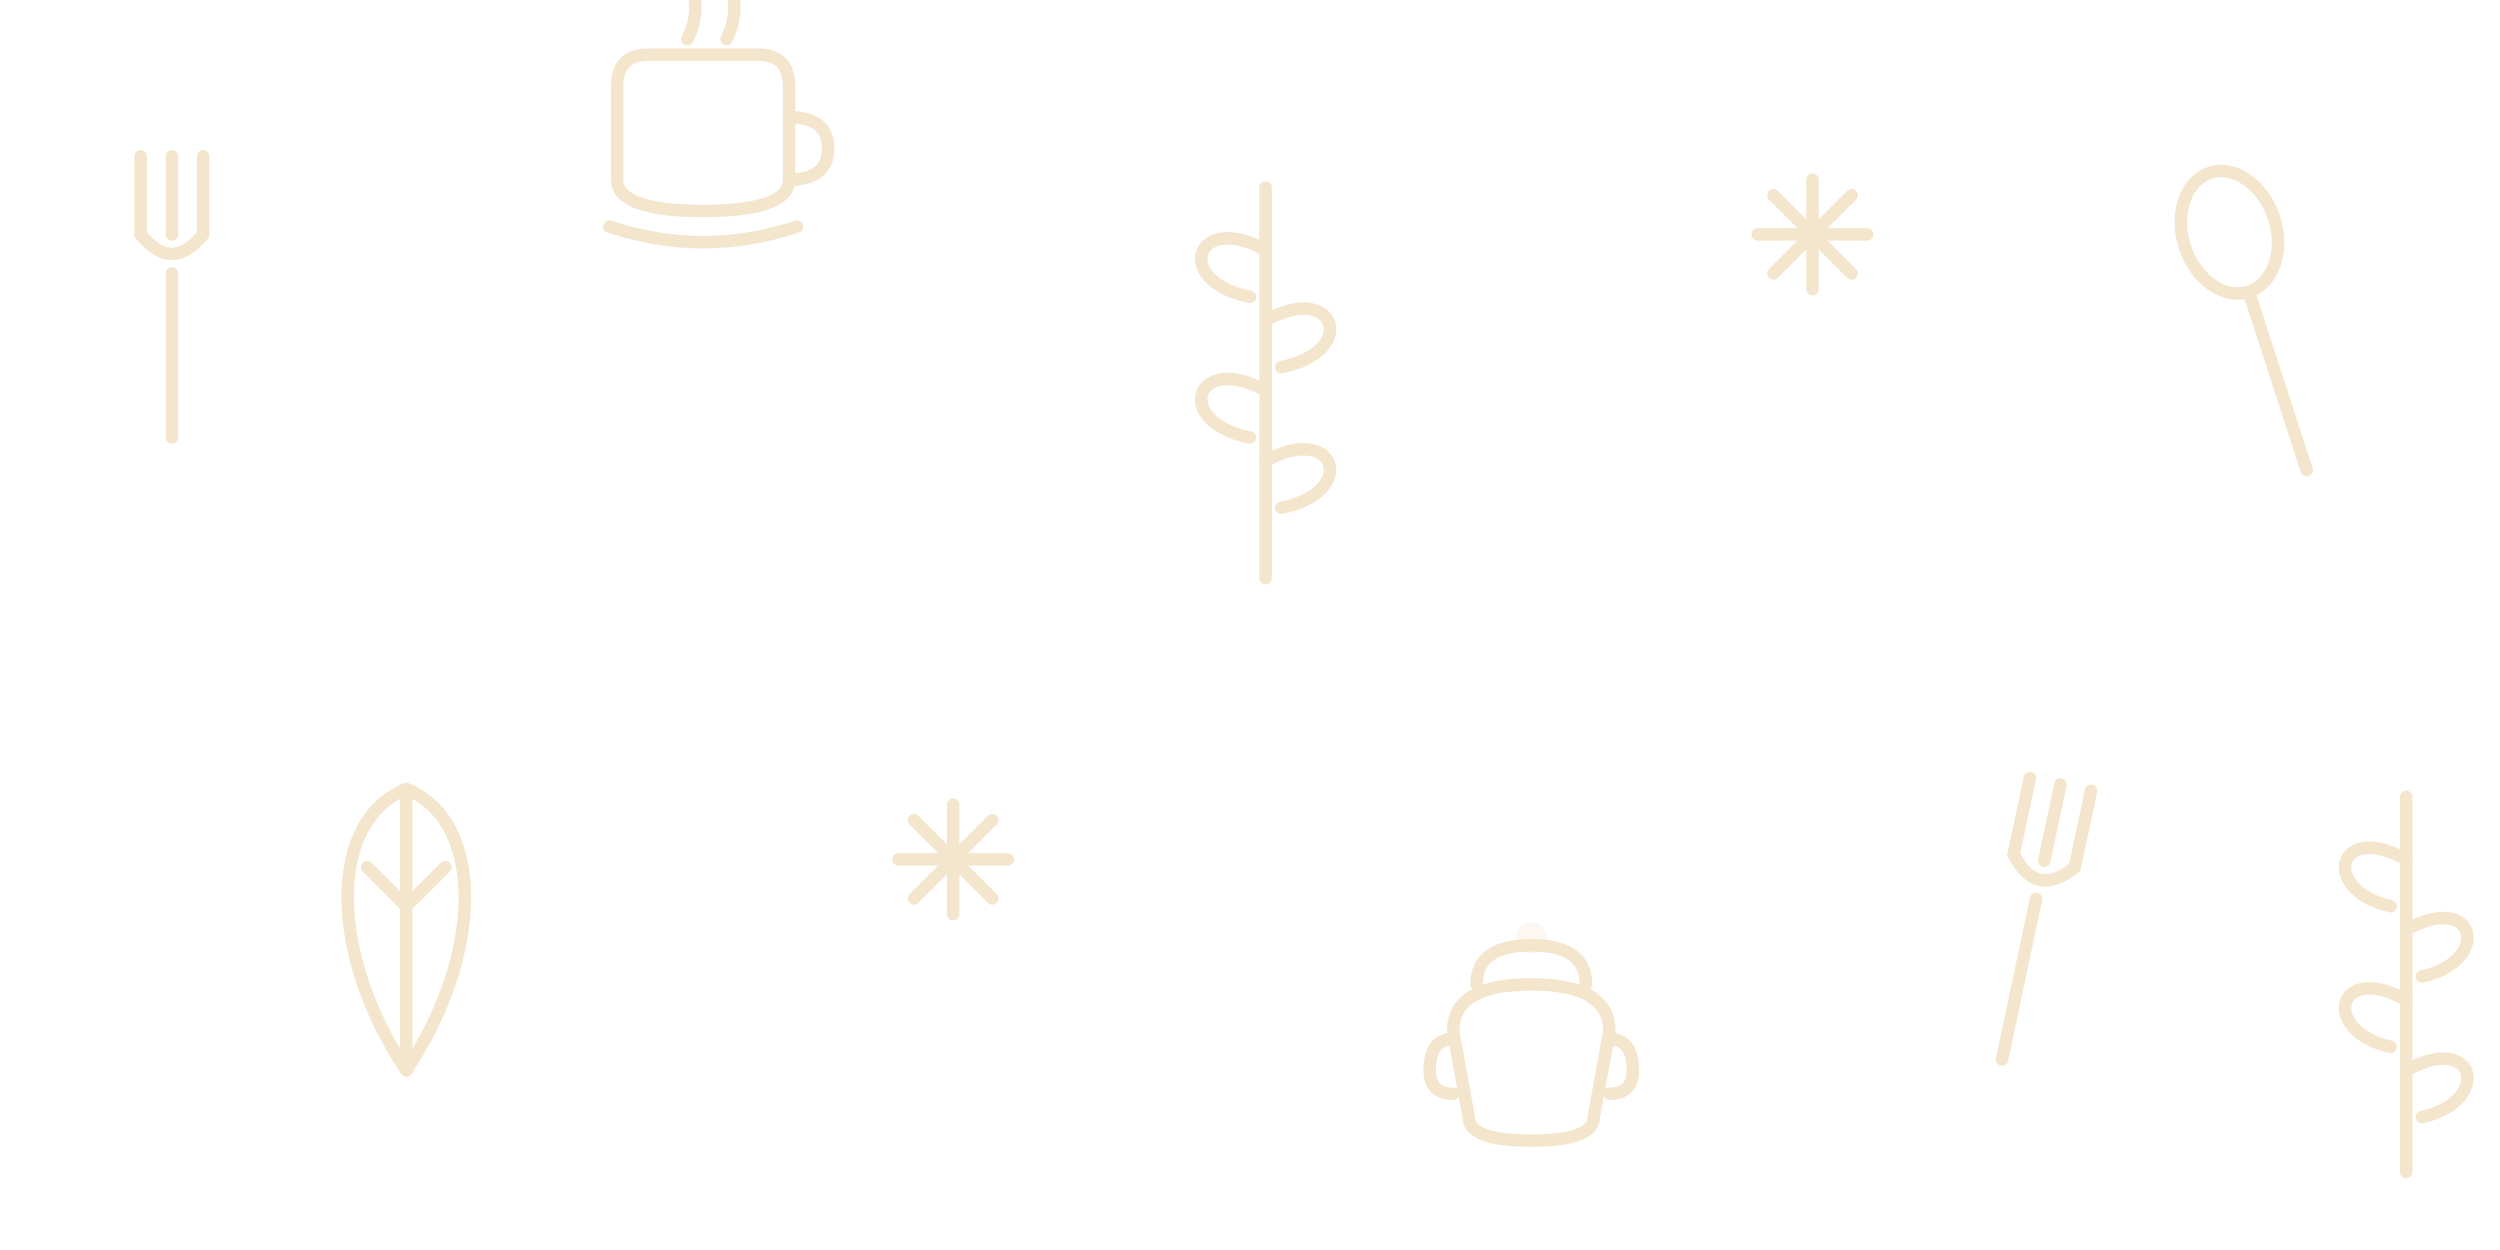
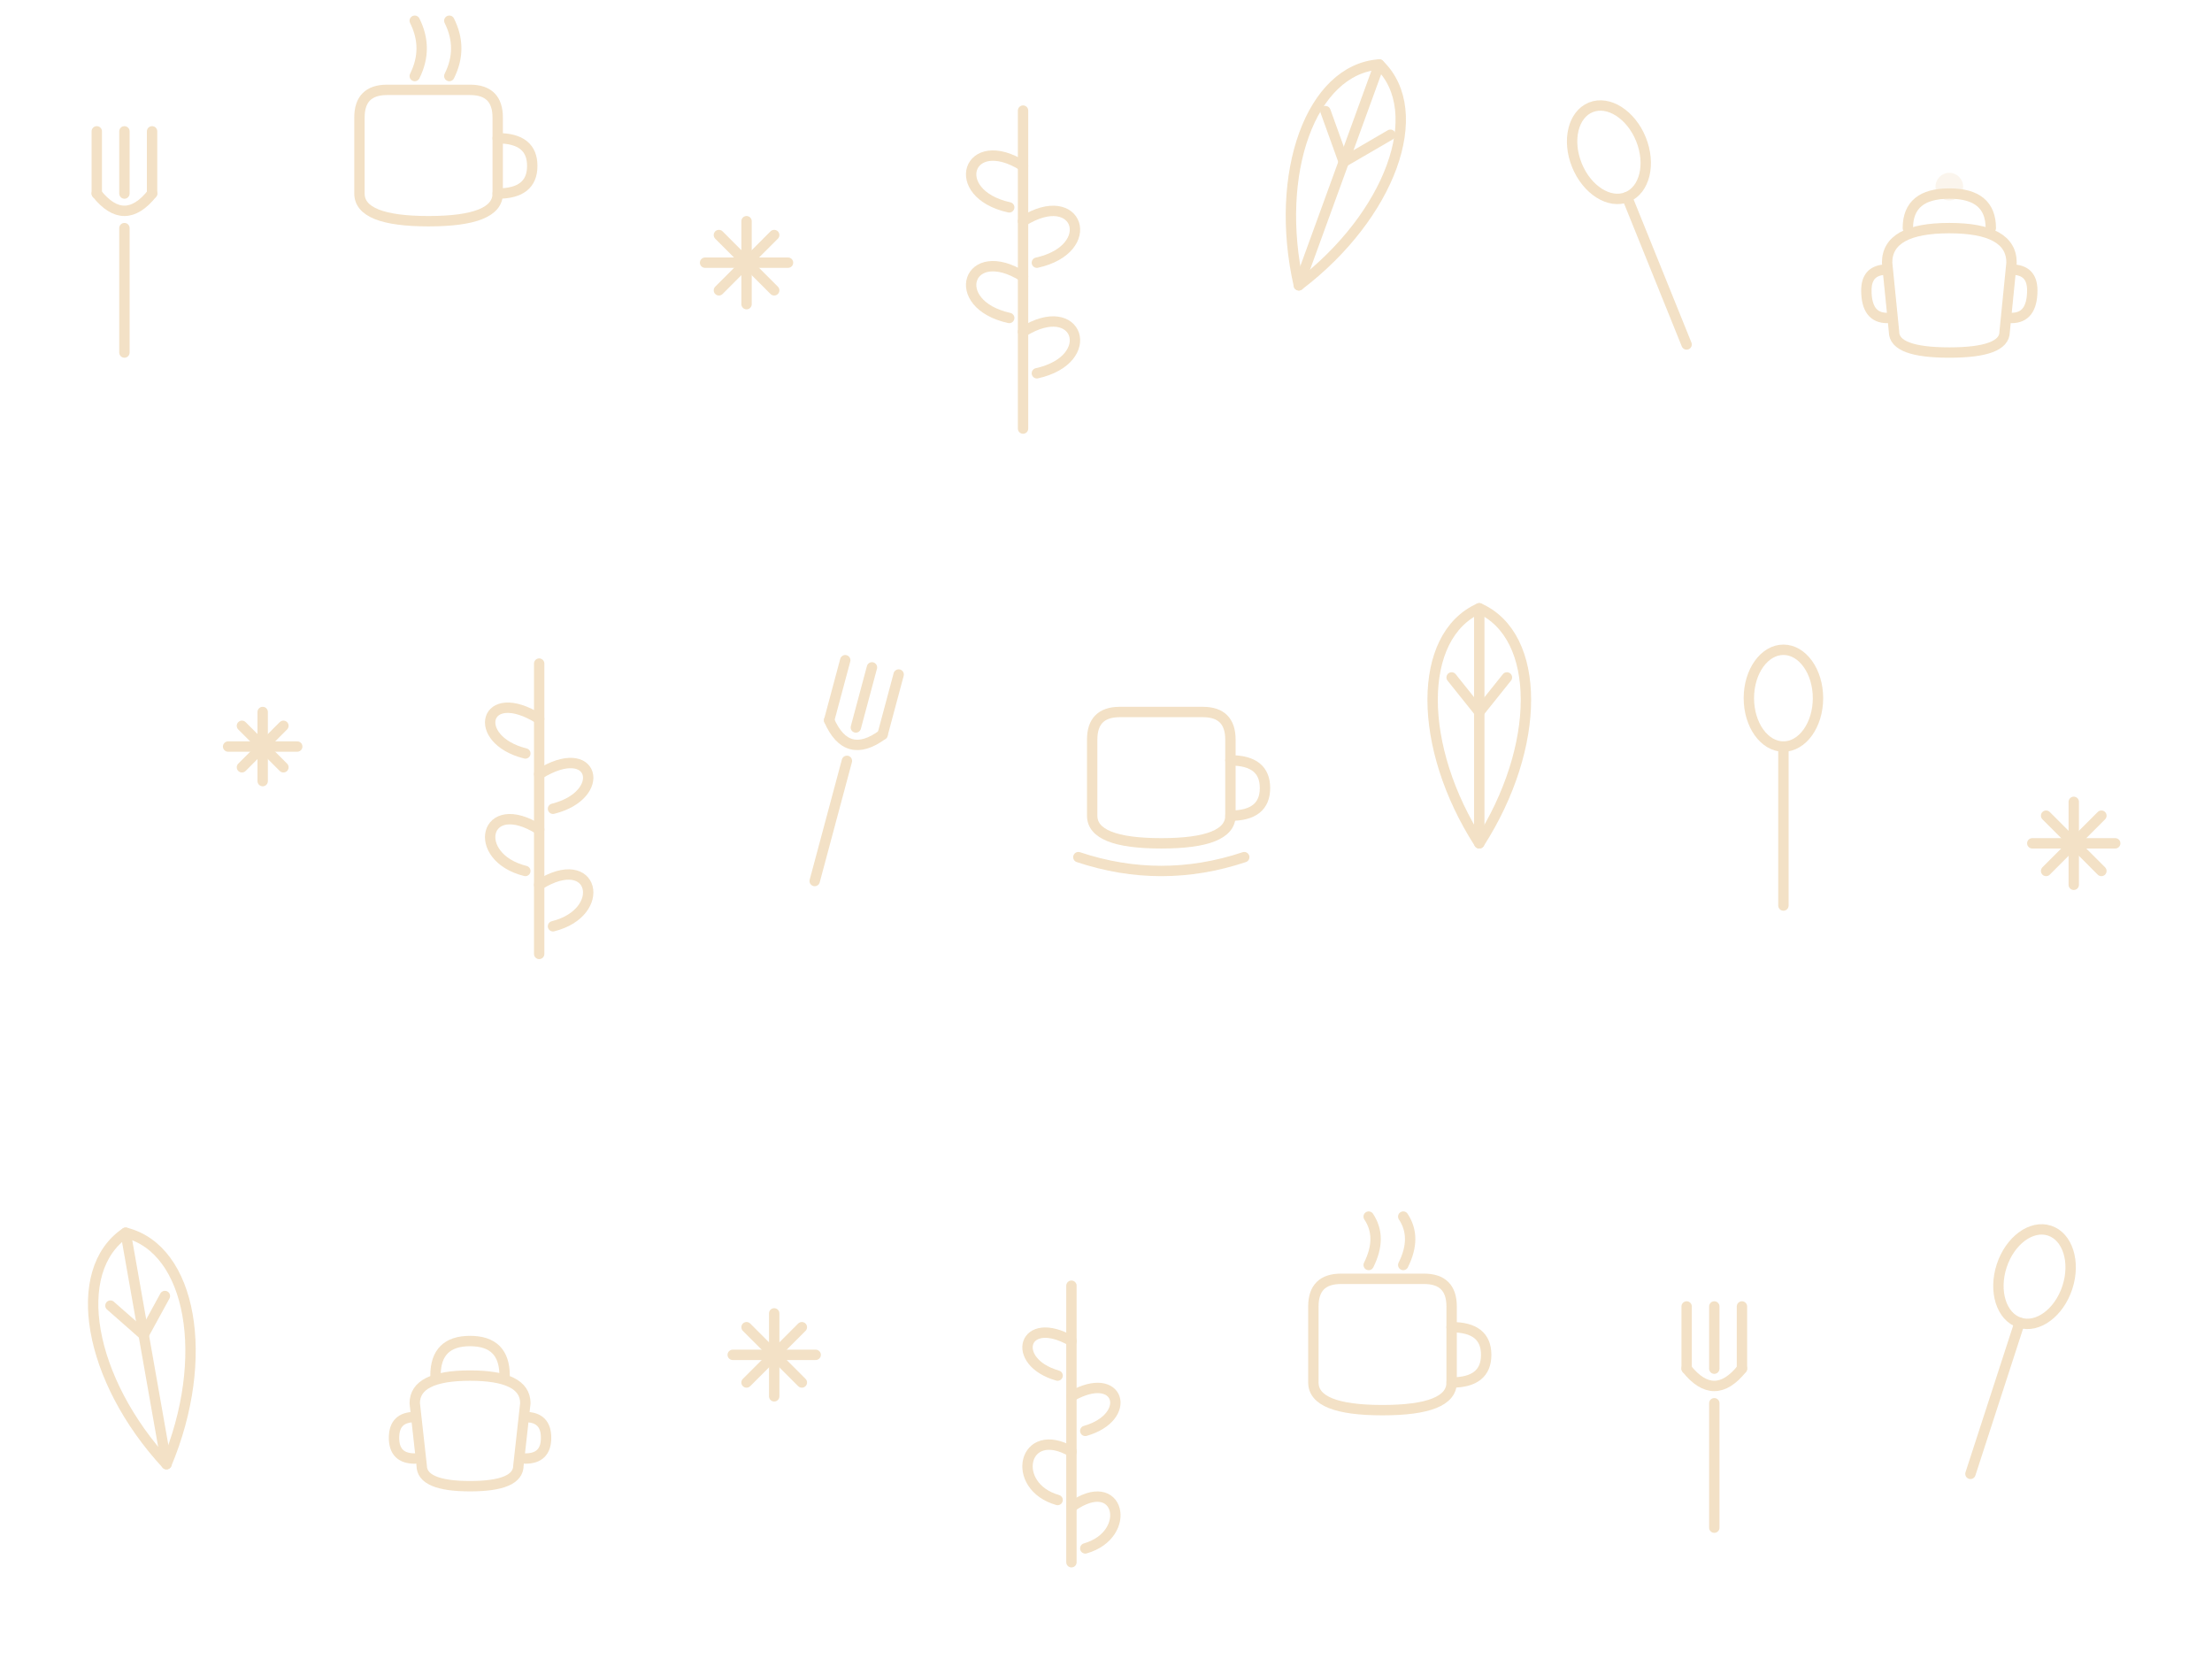
- <svg xmlns="http://www.w3.org/2000/svg" width="320" height="160" viewBox="0 0 320 160">
-   <g stroke="#D8A14A" stroke-width="1.6" fill="none" stroke-linecap="round" stroke-linejoin="round" opacity="0.28">
-     <g transform="translate(22,38)">
-       <line x1="-4" y1="-18" x2="-4" y2="-8" />
-       <line x1="0" y1="-18" x2="0" y2="-8" />
-       <line x1="4" y1="-18" x2="4" y2="-8" />
-       <path d="M-4,-8 Q0,-3 4,-8" />
-       <line x1="0" y1="-3" x2="0" y2="18" />
+ <svg xmlns="http://www.w3.org/2000/svg" width="320" height="240" viewBox="0 0 320 240">
+   <g stroke="#D8A14A" stroke-width="1.5" fill="none" stroke-linecap="round" stroke-linejoin="round" opacity="0.32">
+     <g transform="translate(18,35)">
+       <line x1="-4" y1="-16" x2="-4" y2="-7" />
+       <line x1="0" y1="-16" x2="0" y2="-7" />
+       <line x1="4" y1="-16" x2="4" y2="-7" />
+       <path d="M-4,-7 Q0,-2 4,-7" />
+       <line x1="0" y1="-2" x2="0" y2="16" />
    </g>
-     <g transform="translate(90,24)">
-       <path d="M-11,-1 L-11,-13 Q-11,-17 -7,-17 L7,-17 Q11,-17 11,-13 L11,-1 Q11,3 0,3 Q-11,3 -11,-1 Z" />
-       <path d="M11,-9 Q16,-9 16,-5 Q16,-1 11,-1" />
-       <path d="M-12,5 Q0,9 12,5" />
-       <path d="M-2,-19 Q0,-23 -2,-27" />
-       <path d="M3,-19 Q5,-23 3,-27" />
+     <g transform="translate(62,28)">
+       <path d="M-10,0 L-10,-11 Q-10,-15 -6,-15 L6,-15 Q10,-15 10,-11 L10,0 Q10,4 0,4 Q-10,4 -10,0 Z" />
+       <path d="M10,-8 Q15,-8 15,-4 Q15,0 10,0" />
+       <path d="M-2,-17 Q0,-21 -2,-25" />
+       <path d="M3,-17 Q5,-21 3,-25" />
    </g>
-     <g transform="translate(162,52)">
-       <line x1="0" y1="-28" x2="0" y2="22" />
-       <path d="M0,-20 C-9,-25 -12,-16 -2,-14" />
-       <path d="M0,-11 C9,-16 12,-7 2,-5" />
-       <path d="M0,-2 C-9,-7 -12,2 -2,4" />
-       <path d="M0,7 C9,2 12,11 2,13" />
+     <g transform="translate(108,38)">
+       <line x1="-6" y1="0" x2="6" y2="0" />
+       <line x1="0" y1="-6" x2="0" y2="6" />
+       <line x1="-4" y1="-4" x2="4" y2="4" />
+       <line x1="4" y1="-4" x2="-4" y2="4" />
    </g>
-     <g transform="translate(232,30)">
-       <line x1="-7" y1="0" x2="7" y2="0" />
-       <line x1="0" y1="-7" x2="0" y2="7" />
-       <line x1="-5" y1="-5" x2="5" y2="5" />
-       <line x1="5" y1="-5" x2="-5" y2="5" />
+     <g transform="translate(148,42)">
+       <line x1="0" y1="-26" x2="0" y2="20" />
+       <path d="M0,-18 C-8,-23 -11,-14 -2,-12" />
+       <path d="M0,-10 C8,-15 11,-6 2,-4" />
+       <path d="M0,-2 C-8,-7 -11,2 -2,4" />
+       <path d="M0,6 C8,1 11,10 2,12" />
    </g>
-     <g transform="translate(290,44) rotate(-18)">
-       <ellipse cx="0" cy="-15" rx="6" ry="8" />
-       <line x1="0" y1="-7" x2="0" y2="17" />
+     <g transform="translate(192,30) rotate(20)">
+       <path d="M0,12 C-9,-2 -9,-18 0,-22 C9,-18 9,-2 0,12 Z" />
+       <line x1="0" y1="12" x2="0" y2="-22" />
+       <path d="M0,-7 L-5,-13" />
+       <path d="M0,-7 L5,-13" />
    </g>
-     <g transform="translate(52,124)">
-       <path d="M0,13 C-10,-2 -10,-19 0,-23 C10,-19 10,-2 0,13 Z" />
-       <line x1="0" y1="13" x2="0" y2="-23" />
-       <path d="M0,-8 L-5,-13" />
-       <path d="M0,-8 L5,-13" />
+     <g transform="translate(238,35) rotate(-22)">
+       <ellipse cx="0" cy="-14" rx="5" ry="7" />
+       <line x1="0" y1="-7" x2="0" y2="16" />
    </g>
-     <g transform="translate(122,110)">
-       <line x1="-7" y1="0" x2="7" y2="0" />
-       <line x1="0" y1="-7" x2="0" y2="7" />
-       <line x1="-5" y1="-5" x2="5" y2="5" />
-       <line x1="5" y1="-5" x2="-5" y2="5" />
+     <g transform="translate(282,40)">
+       <path d="M-8,8 L-9,-2 Q-9,-7 0,-7 Q9,-7 9,-2 L8,8 Q8,11 0,11 Q-8,11 -8,8 Z" />
+       <path d="M-6,-7 Q-6,-12 0,-12 Q6,-12 6,-7" />
+       <circle cx="0" cy="-13" r="2" fill="#D8A14A" opacity="0.32" stroke="none" />
+       <path d="M-9,-1 Q-12,-1 -12,2 Q-12,6 -9,6" />
+       <path d="M9,-1 Q12,-1 12,2 Q12,6 9,6" />
    </g>
-     <g transform="translate(196,134)">
-       <path d="M-8,9 L-10,-2 Q-10,-8 0,-8 Q10,-8 10,-2 L8,9 Q8,12 0,12 Q-8,12 -8,9 Z" />
-       <path d="M-7,-8 Q-7,-13 0,-13 Q7,-13 7,-8" />
-       <circle cx="0" cy="-14" r="2" fill="#D8A14A" opacity="0.28" stroke="none" />
-       <path d="M-10,-1 Q-13,-1 -13,3 Q-13,6 -10,6" />
-       <path d="M10,-1 Q13,-1 13,3 Q13,6 10,6" />
+     <g transform="translate(38,108)">
+       <line x1="-5" y1="0" x2="5" y2="0" />
+       <line x1="0" y1="-5" x2="0" y2="5" />
+       <line x1="-3" y1="-3" x2="3" y2="3" />
+       <line x1="3" y1="-3" x2="-3" y2="3" />
    </g>
-     <g transform="translate(260,118) rotate(12)">
-       <line x1="-4" y1="-18" x2="-4" y2="-8" />
-       <line x1="0" y1="-18" x2="0" y2="-8" />
-       <line x1="4" y1="-18" x2="4" y2="-8" />
-       <path d="M-4,-8 Q0,-3 4,-8" />
-       <line x1="0" y1="-3" x2="0" y2="18" />
+     <g transform="translate(78,120)">
+       <line x1="0" y1="-24" x2="0" y2="18" />
+       <path d="M0,-16 C-8,-21 -10,-13 -2,-11" />
+       <path d="M0,-8 C8,-13 10,-5 2,-3" />
+       <path d="M0,0 C-8,-5 -10,4 -2,6" />
+       <path d="M0,8 C8,3 10,12 2,14" />
    </g>
-     <g transform="translate(308,128)">
-       <line x1="0" y1="-26" x2="0" y2="22" />
-       <path d="M0,-18 C-9,-23 -11,-14 -2,-12" />
-       <path d="M0,-9 C9,-14 11,-5 2,-3" />
-       <path d="M0,0 C-9,-5 -11,4 -2,6" />
-       <path d="M0,9 C9,4 11,13 2,15" />
+     <g transform="translate(122,112) rotate(15)">
+       <line x1="-4" y1="-16" x2="-4" y2="-7" />
+       <line x1="0" y1="-16" x2="0" y2="-7" />
+       <line x1="4" y1="-16" x2="4" y2="-7" />
+       <path d="M-4,-7 Q0,-2 4,-7" />
+       <line x1="0" y1="-2" x2="0" y2="16" />
+     </g>
+     <g transform="translate(168,118)">
+       <path d="M-10,0 L-10,-11 Q-10,-15 -6,-15 L6,-15 Q10,-15 10,-11 L10,0 Q10,4 0,4 Q-10,4 -10,0 Z" />
+       <path d="M10,-8 Q15,-8 15,-4 Q15,0 10,0" />
+       <path d="M-12,6 Q0,10 12,6" />
+     </g>
+     <g transform="translate(214,110)">
+       <path d="M0,12 C-9,-2 -9,-18 0,-22 C9,-18 9,-2 0,12 Z" />
+       <line x1="0" y1="12" x2="0" y2="-22" />
+       <path d="M0,-7 L-4,-12" />
+       <path d="M0,-7 L4,-12" />
+     </g>
+     <g transform="translate(258,115)">
+       <ellipse cx="0" cy="-14" rx="5" ry="7" />
+       <line x1="0" y1="-7" x2="0" y2="16" />
+     </g>
+     <g transform="translate(300,122)">
+       <line x1="-6" y1="0" x2="6" y2="0" />
+       <line x1="0" y1="-6" x2="0" y2="6" />
+       <line x1="-4" y1="-4" x2="4" y2="4" />
+       <line x1="4" y1="-4" x2="-4" y2="4" />
+     </g>
+     <g transform="translate(22,200) rotate(-10)">
+       <path d="M0,12 C-9,-2 -9,-18 0,-22 C9,-18 9,-2 0,12 Z" />
+       <line x1="0" y1="12" x2="0" y2="-22" />
+       <path d="M0,-7 L-4,-12" />
+       <path d="M0,-7 L4,-12" />
+     </g>
+     <g transform="translate(68,205)">
+       <path d="M-7,7 L-8,-2 Q-8,-6 0,-6 Q8,-6 8,-2 L7,7 Q7,10 0,10 Q-7,10 -7,7 Z" />
+       <path d="M-5,-6 Q-5,-11 0,-11 Q5,-11 5,-6" />
+       <path d="M-8,0 Q-11,0 -11,3 Q-11,6 -8,6" />
+       <path d="M8,0 Q11,0 11,3 Q11,6 8,6" />
+     </g>
+     <g transform="translate(112,196)">
+       <line x1="-6" y1="0" x2="6" y2="0" />
+       <line x1="0" y1="-6" x2="0" y2="6" />
+       <line x1="-4" y1="-4" x2="4" y2="4" />
+       <line x1="4" y1="-4" x2="-4" y2="4" />
+     </g>
+     <g transform="translate(155,208)">
+       <line x1="0" y1="-22" x2="0" y2="18" />
+       <path d="M0,-14 C-7,-18 -9,-11 -2,-9" />
+       <path d="M0,-6 C7,-10 9,-3 2,-1" />
+       <path d="M0,2 C-7,-2 -9,7 -2,9" />
+       <path d="M0,10 C7,5 9,14 2,16" />
+     </g>
+     <g transform="translate(200,200)">
+       <path d="M-10,0 L-10,-11 Q-10,-15 -6,-15 L6,-15 Q10,-15 10,-11 L10,0 Q10,4 0,4 Q-10,4 -10,0 Z" />
+       <path d="M10,-8 Q15,-8 15,-4 Q15,0 10,0" />
+       <path d="M-2,-17 Q0,-21 -2,-24" />
+       <path d="M3,-17 Q5,-21 3,-24" />
+     </g>
+     <g transform="translate(248,205)">
+       <line x1="-4" y1="-16" x2="-4" y2="-7" />
+       <line x1="0" y1="-16" x2="0" y2="-7" />
+       <line x1="4" y1="-16" x2="4" y2="-7" />
+       <path d="M-4,-7 Q0,-2 4,-7" />
+       <line x1="0" y1="-2" x2="0" y2="16" />
+     </g>
+     <g transform="translate(290,198) rotate(18)">
+       <ellipse cx="0" cy="-14" rx="5" ry="7" />
+       <line x1="0" y1="-7" x2="0" y2="16" />
    </g>
  </g>
</svg>
